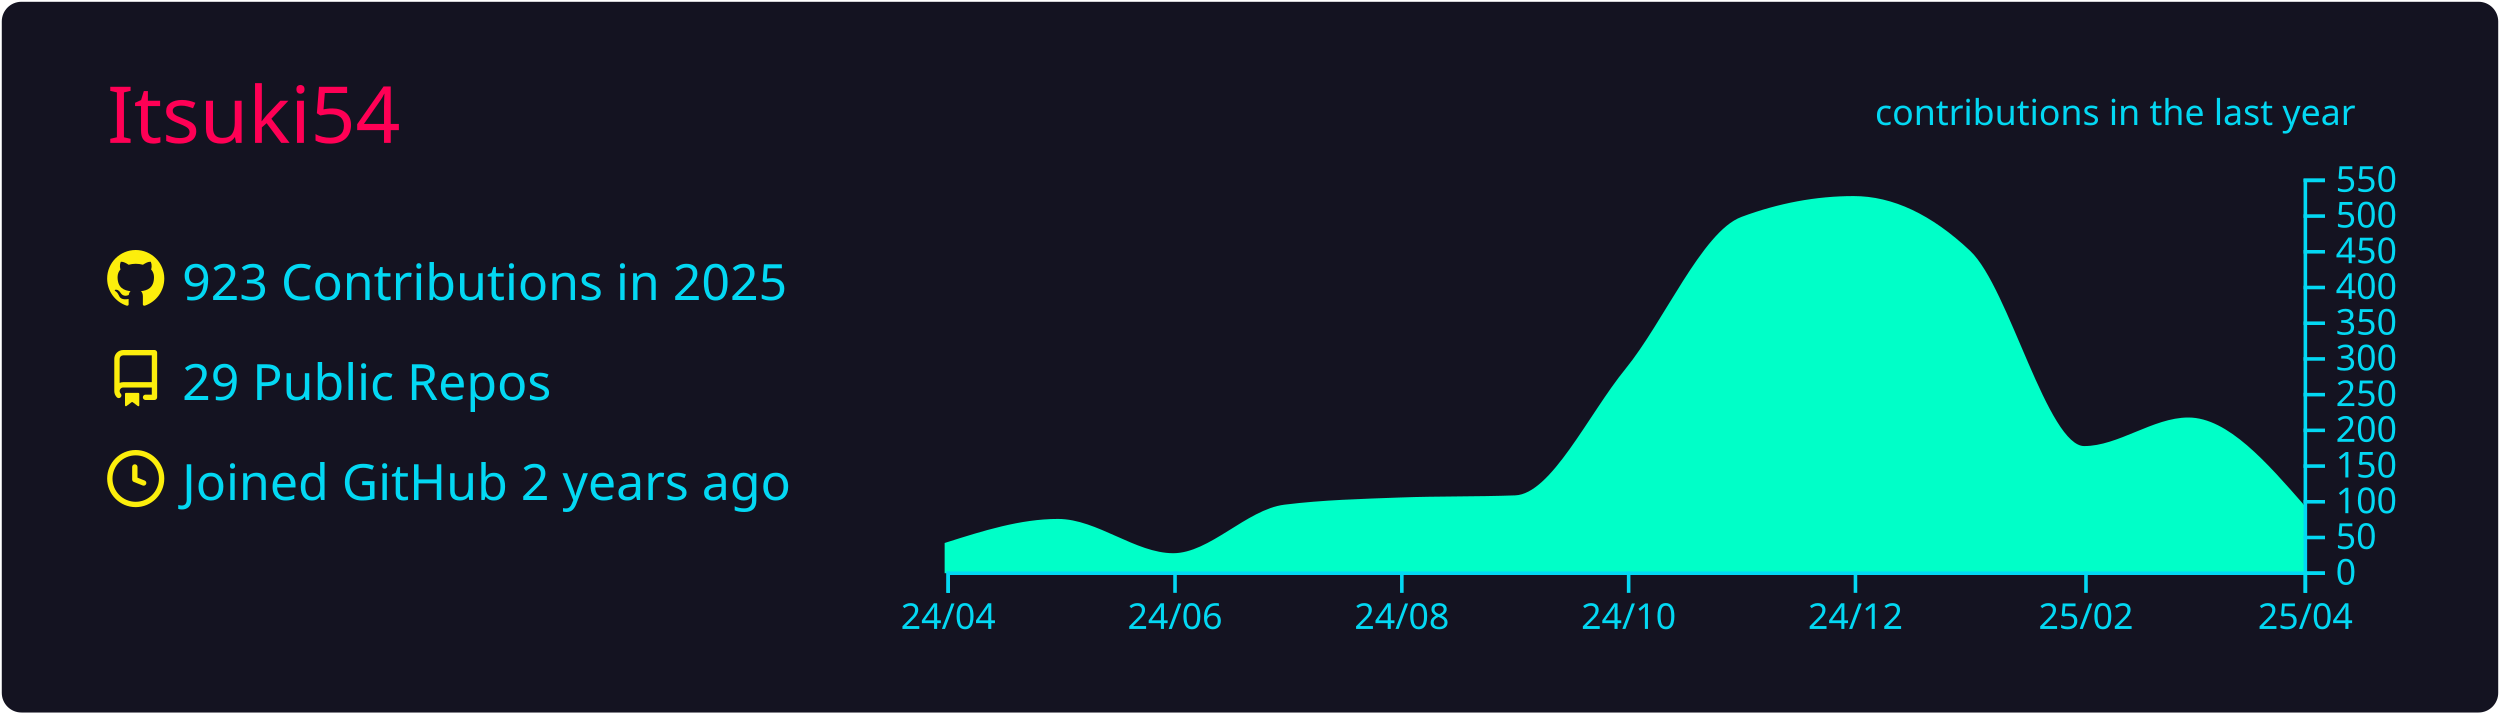
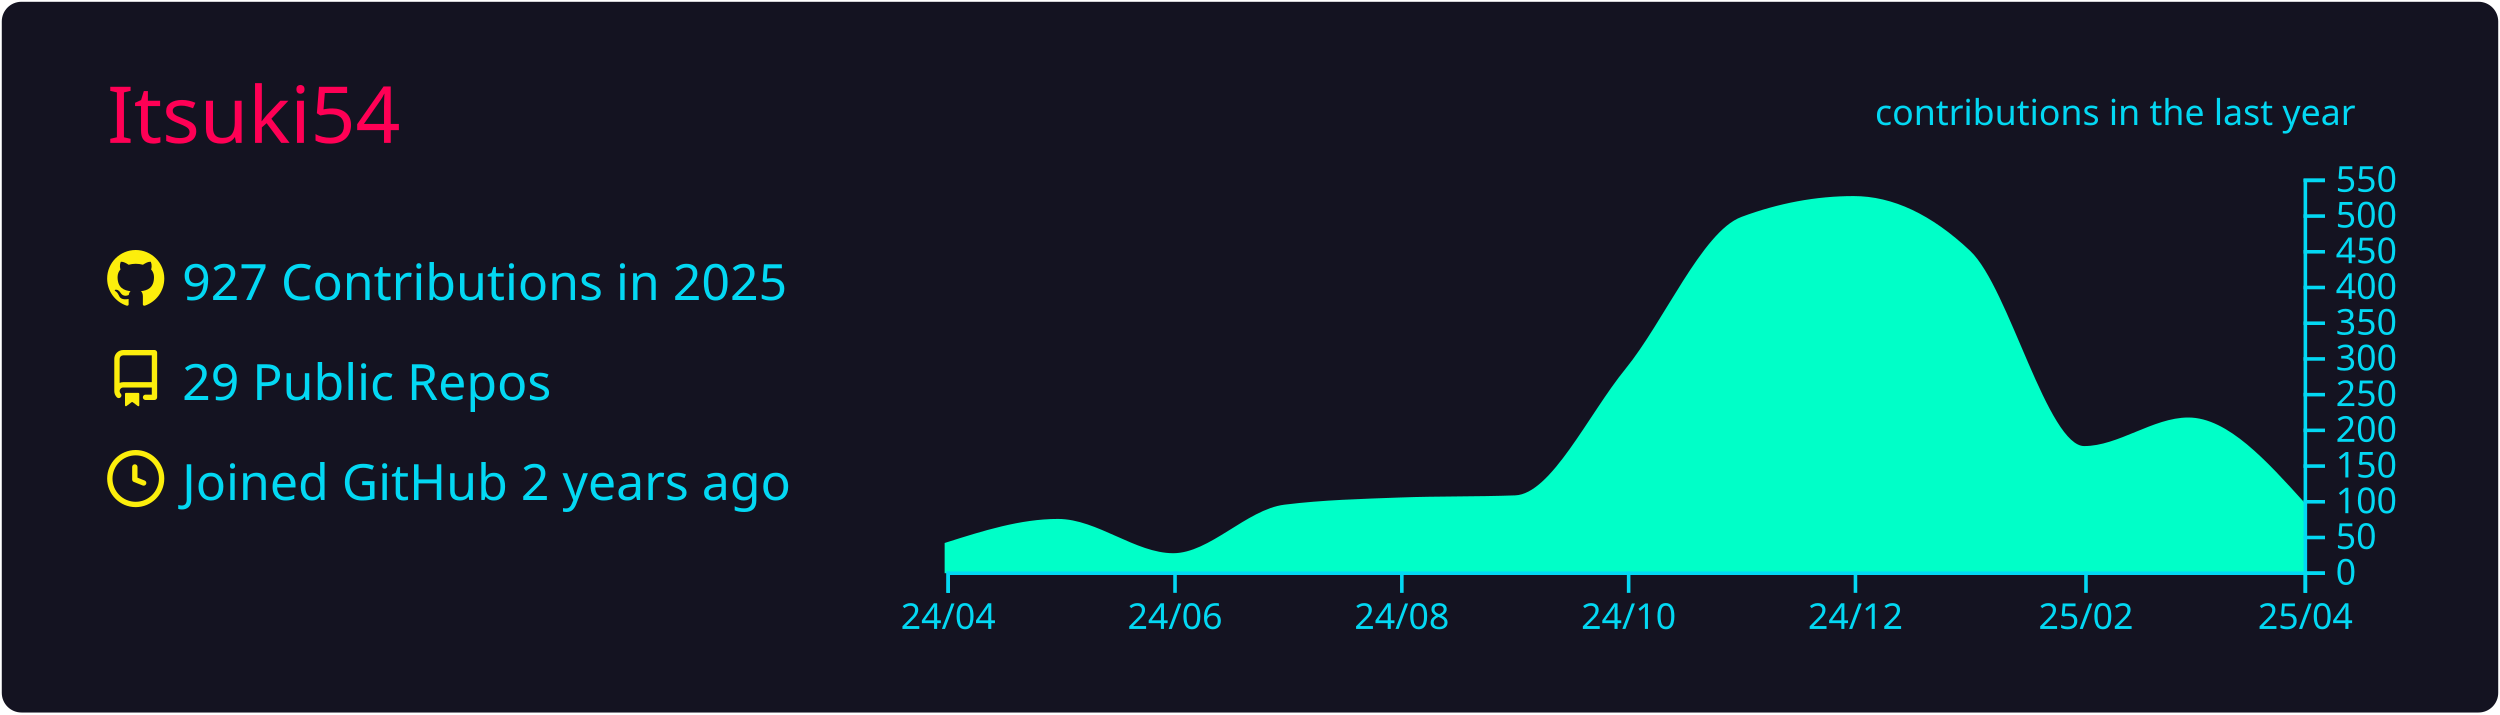
<svg xmlns="http://www.w3.org/2000/svg" width="700" height="200" viewBox="0 0 700 200">
  <style>* {
          font-family: 'Segoe UI', Ubuntu, "Helvetica Neue", Sans-Serif
        }</style>
  <rect x="1" y="1" rx="5" ry="5" height="99%" width="99.714%" stroke="#141321" stroke-width="1" fill="#141321" stroke-opacity="1" />
  <text x="30" y="40" style="font-size: 22px; fill: #ff0055;">Itsuki54</text>
  <g transform="translate(0,40)">
    <g transform="translate(30,30)">
      <g transform="translate(0,0)" width="14" height="14" fill="#fcee0c">
        <path fill-rule="evenodd" d="M8 0C3.58 0 0 3.58 0 8c0 3.54 2.29 6.53 5.47 7.59.4.07.55-.17.55-.38 0-.19-.01-.82-.01-1.49-2.01.37-2.53-.49-2.69-.94-.09-.23-.48-.94-.82-1.13-.28-.15-.68-.52-.01-.53.63-.01 1.08.58 1.23.82.72 1.21 1.87.87 2.33.66.07-.52.28-.87.51-1.07-1.78-.2-3.64-.89-3.64-3.95 0-.87.31-1.59.82-2.15-.08-.2-.36-1.02.08-2.12 0 0 .67-.21 2.2.82.64-.18 1.32-.27 2-.27.68 0 1.36.09 2 .27 1.53-1.04 2.2-.82 2.2-.82.44 1.1.16 1.92.08 2.12.51.56.82 1.27.82 2.15 0 3.07-1.87 3.75-3.65 3.95.29.25.54.73.54 1.48 0 1.07-.01 1.93-.01 2.2 0 .21.15.46.55.38A8.013 8.013 0 0016 8c0-4.42-3.58-8-8-8z" />
      </g>
      <g transform="translate(0,28)" width="14" height="14" fill="#fcee0c">
        <path fill-rule="evenodd" d="M2 2.5A2.5 2.5 0 014.5 0h8.75a.75.75 0 01.75.75v12.5a.75.75 0 01-.75.75h-2.5a.75.75 0 110-1.5h1.75v-2h-8a1 1 0 00-.714 1.7.75.75 0 01-1.072 1.05A2.495 2.495 0 012 11.5v-9zm10.5-1V9h-8c-.356 0-.694.074-1 .208V2.5a1 1 0 011-1h8zM5 12.25v3.25a.25.25 0 00.4.2l1.45-1.087a.25.25 0 01.3 0L8.6 15.7a.25.25 0 00.4-.2v-3.25a.25.25 0 00-.25-.25h-3.5a.25.25 0 00-.25.25z" />
      </g>
      <g transform="translate(0,56)" width="14" height="14" fill="#fcee0c">
        <path fill-rule="evenodd" d="M1.5 8a6.5 6.5 0 1113 0 6.5 6.5 0 01-13 0zM8 0a8 8 0 100 16A8 8 0 008 0zm.5 4.75a.75.75 0 00-1.5 0v3.5a.75.75 0 00.471.696l2.5 1a.75.75 0 00.557-1.392L8.5 7.742V4.75z" />
      </g>
-       <text x="21" y="14" style="fill: #03d8f3; font-size: 14px;">923 Contributions in 2025</text>
+       <text x="21" y="14" style="fill: #03d8f3; font-size: 14px;">927 Contributions in 2025</text>
      <text x="21" y="42" style="fill: #03d8f3; font-size: 14px;">29 Public Repos</text>
      <text x="21" y="70" style="fill: #03d8f3; font-size: 14px;">Joined GitHub 2 years ago</text>
    </g>
    <g color="#00ffc8" transform="translate(295,10)">
-       <path transform="translate(-30,0)" stroke="#00ffc8" fill="#00ffc8" opacity="1" d="M0,102.4C10.411,99.1,20.822,95.8,31.233,95.8C41.991,95.8,52.749,105.4,63.507,105.4C73.918,105.4,84.329,93.09,94.74,91.8C105.498,90.467,116.256,90.2,127.014,89.8C137.772,89.4,148.53,89.6,159.288,89.2C169.699,88.813,180.11,66.357,190.521,53.6C201.279,40.418,212.037,15.196,222.795,11.2C233.205,7.333,243.616,5.4,254.027,5.4C264.785,5.4,275.543,10.467,286.301,20.6C297.059,30.733,307.817,75.4,318.575,75.4C328.292,75.4,338.009,67.4,347.726,67.4C358.484,67.4,369.242,79.7,380,92L380,110C369.242,110,358.484,110,347.726,110C338.009,110,328.292,110,318.575,110C307.817,110,297.059,110,286.301,110C275.543,110,264.785,110,254.027,110C243.616,110,233.205,110,222.795,110C212.037,110,201.279,110,190.521,110C180.11,110,169.699,110,159.288,110C148.53,110,137.772,110,127.014,110C116.256,110,105.498,110,94.74,110C84.329,110,73.918,110,63.507,110C52.749,110,41.991,110,31.233,110C20.822,110,10.411,110,0,110Z" />
+       <path transform="translate(-30,0)" stroke="#00ffc8" fill="#00ffc8" opacity="1" d="M0,102.4C10.411,99.1,20.822,95.8,31.233,95.8C41.991,95.8,52.749,105.4,63.507,105.4C73.918,105.4,84.329,93.09,94.74,91.8C105.498,90.467,116.256,90.2,127.014,89.8C137.772,89.4,148.53,89.6,159.288,89.2C169.699,88.813,180.11,66.357,190.521,53.6C201.279,40.418,212.037,15.196,222.795,11.2C233.205,7.333,243.616,5.4,254.027,5.4C264.785,5.4,275.543,10.467,286.301,20.6C297.059,30.733,307.817,75.4,318.575,75.4C328.292,75.4,338.009,67.4,347.726,67.4C358.484,67.4,369.242,79.3,380,91.2L380,110C369.242,110,358.484,110,347.726,110C338.009,110,328.292,110,318.575,110C307.817,110,297.059,110,286.301,110C275.543,110,264.785,110,254.027,110C243.616,110,233.205,110,222.795,110C212.037,110,201.279,110,190.521,110C180.11,110,169.699,110,159.288,110C148.53,110,137.772,110,127.014,110C116.256,110,105.498,110,94.74,110C84.329,110,73.918,110,63.507,110C52.749,110,41.991,110,31.233,110C20.822,110,10.411,110,0,110Z" />
      <g color="#03d8f3" transform="translate(-30,110)" fill="none" font-size="10" font-family="sans-serif" text-anchor="middle">
        <path class="domain" stroke="currentColor" d="M0.5,6V0.5H380.5V6" />
        <g class="tick" opacity="1" transform="translate(0.5,0)">
          <line stroke="currentColor" y2="6" />
          <text fill="currentColor" y="9" dy="0.71em">24/04</text>
        </g>
        <g class="tick" opacity="1" transform="translate(64.00685,0)">
          <line stroke="currentColor" y2="6" />
          <text fill="currentColor" y="9" dy="0.71em">24/06</text>
        </g>
        <g class="tick" opacity="1" transform="translate(127.5137,0)">
          <line stroke="currentColor" y2="6" />
          <text fill="currentColor" y="9" dy="0.71em">24/08</text>
        </g>
        <g class="tick" opacity="1" transform="translate(191.0205,0)">
          <line stroke="currentColor" y2="6" />
          <text fill="currentColor" y="9" dy="0.71em">24/10</text>
        </g>
        <g class="tick" opacity="1" transform="translate(254.5274,0)">
          <line stroke="currentColor" y2="6" />
          <text fill="currentColor" y="9" dy="0.71em">24/12</text>
        </g>
        <g class="tick" opacity="1" transform="translate(319.0753,0)">
          <line stroke="currentColor" y2="6" />
          <text fill="currentColor" y="9" dy="0.71em">25/02</text>
        </g>
        <g class="tick" opacity="1" transform="translate(380.5,0)">
          <line stroke="currentColor" y2="6" />
          <text fill="currentColor" y="9" dy="0.71em">25/04</text>
        </g>
      </g>
      <g color="#03d8f3" transform="translate(350,0)" fill="none" font-size="10" font-family="sans-serif" text-anchor="start">
        <path class="domain" stroke="currentColor" d="M6,110.5H0.5V0.5H6" />
        <g class="tick" opacity="1" transform="translate(0,110.5)">
          <line stroke="currentColor" x2="6" />
          <text fill="currentColor" x="9" dy="0.32em">0</text>
        </g>
        <g class="tick" opacity="1" transform="translate(0,100.5)">
          <line stroke="currentColor" x2="6" />
          <text fill="currentColor" x="9" dy="0.32em">50</text>
        </g>
        <g class="tick" opacity="1" transform="translate(0,90.5)">
          <line stroke="currentColor" x2="6" />
          <text fill="currentColor" x="9" dy="0.32em">100</text>
        </g>
        <g class="tick" opacity="1" transform="translate(0,80.5)">
          <line stroke="currentColor" x2="6" />
          <text fill="currentColor" x="9" dy="0.32em">150</text>
        </g>
        <g class="tick" opacity="1" transform="translate(0,70.5)">
          <line stroke="currentColor" x2="6" />
          <text fill="currentColor" x="9" dy="0.32em">200</text>
        </g>
        <g class="tick" opacity="1" transform="translate(0,60.5)">
          <line stroke="currentColor" x2="6" />
          <text fill="currentColor" x="9" dy="0.32em">250</text>
        </g>
        <g class="tick" opacity="1" transform="translate(0,50.5)">
          <line stroke="currentColor" x2="6" />
          <text fill="currentColor" x="9" dy="0.32em">300</text>
        </g>
        <g class="tick" opacity="1" transform="translate(0,40.5)">
          <line stroke="currentColor" x2="6" />
          <text fill="currentColor" x="9" dy="0.32em">350</text>
        </g>
        <g class="tick" opacity="1" transform="translate(0,30.5)">
          <line stroke="currentColor" x2="6" />
          <text fill="currentColor" x="9" dy="0.32em">400</text>
        </g>
        <g class="tick" opacity="1" transform="translate(0,20.5)">
          <line stroke="currentColor" x2="6" />
          <text fill="currentColor" x="9" dy="0.32em">450</text>
        </g>
        <g class="tick" opacity="1" transform="translate(0,10.5)">
          <line stroke="currentColor" x2="6" />
          <text fill="currentColor" x="9" dy="0.32em">500</text>
        </g>
        <g class="tick" opacity="1" transform="translate(0,0.5)">
          <line stroke="currentColor" x2="6" />
          <text fill="currentColor" x="9" dy="0.32em">550</text>
        </g>
      </g>
      <g>
        <text y="-15" x="230" style="fill: #03d8f3; font-size: 10px;">contributions in the last year</text>
      </g>
    </g>
  </g>
</svg>
